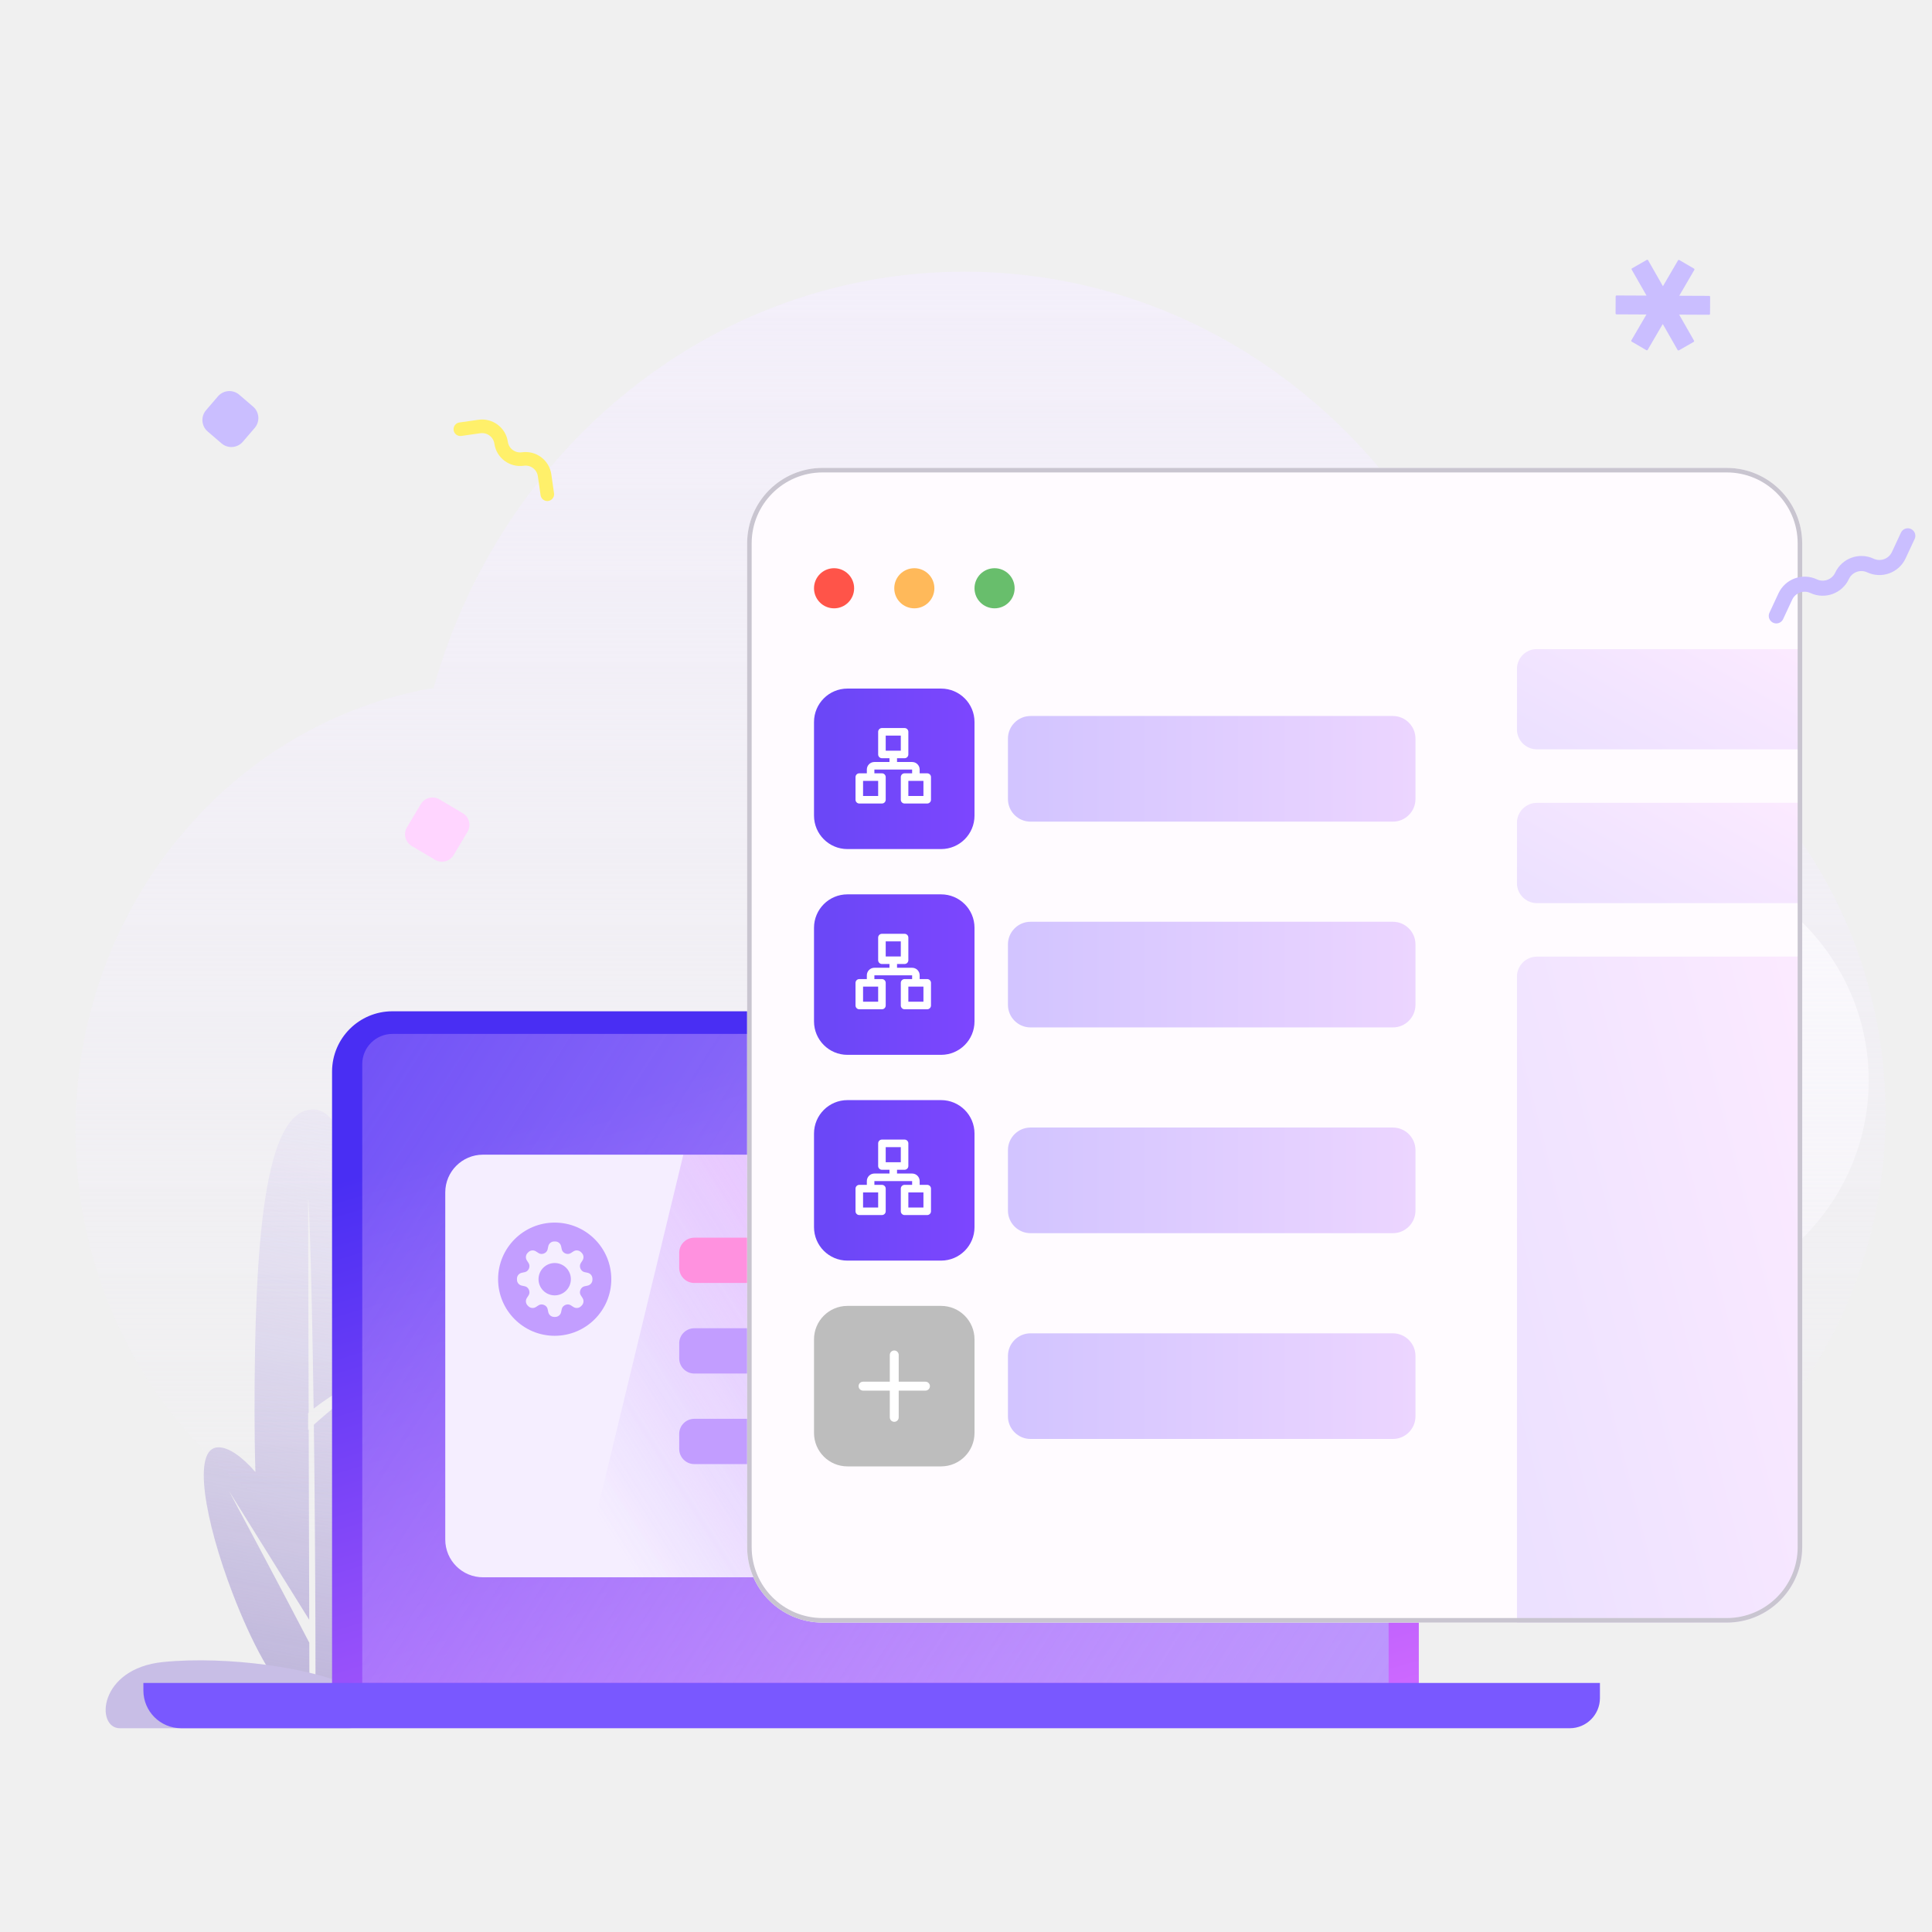
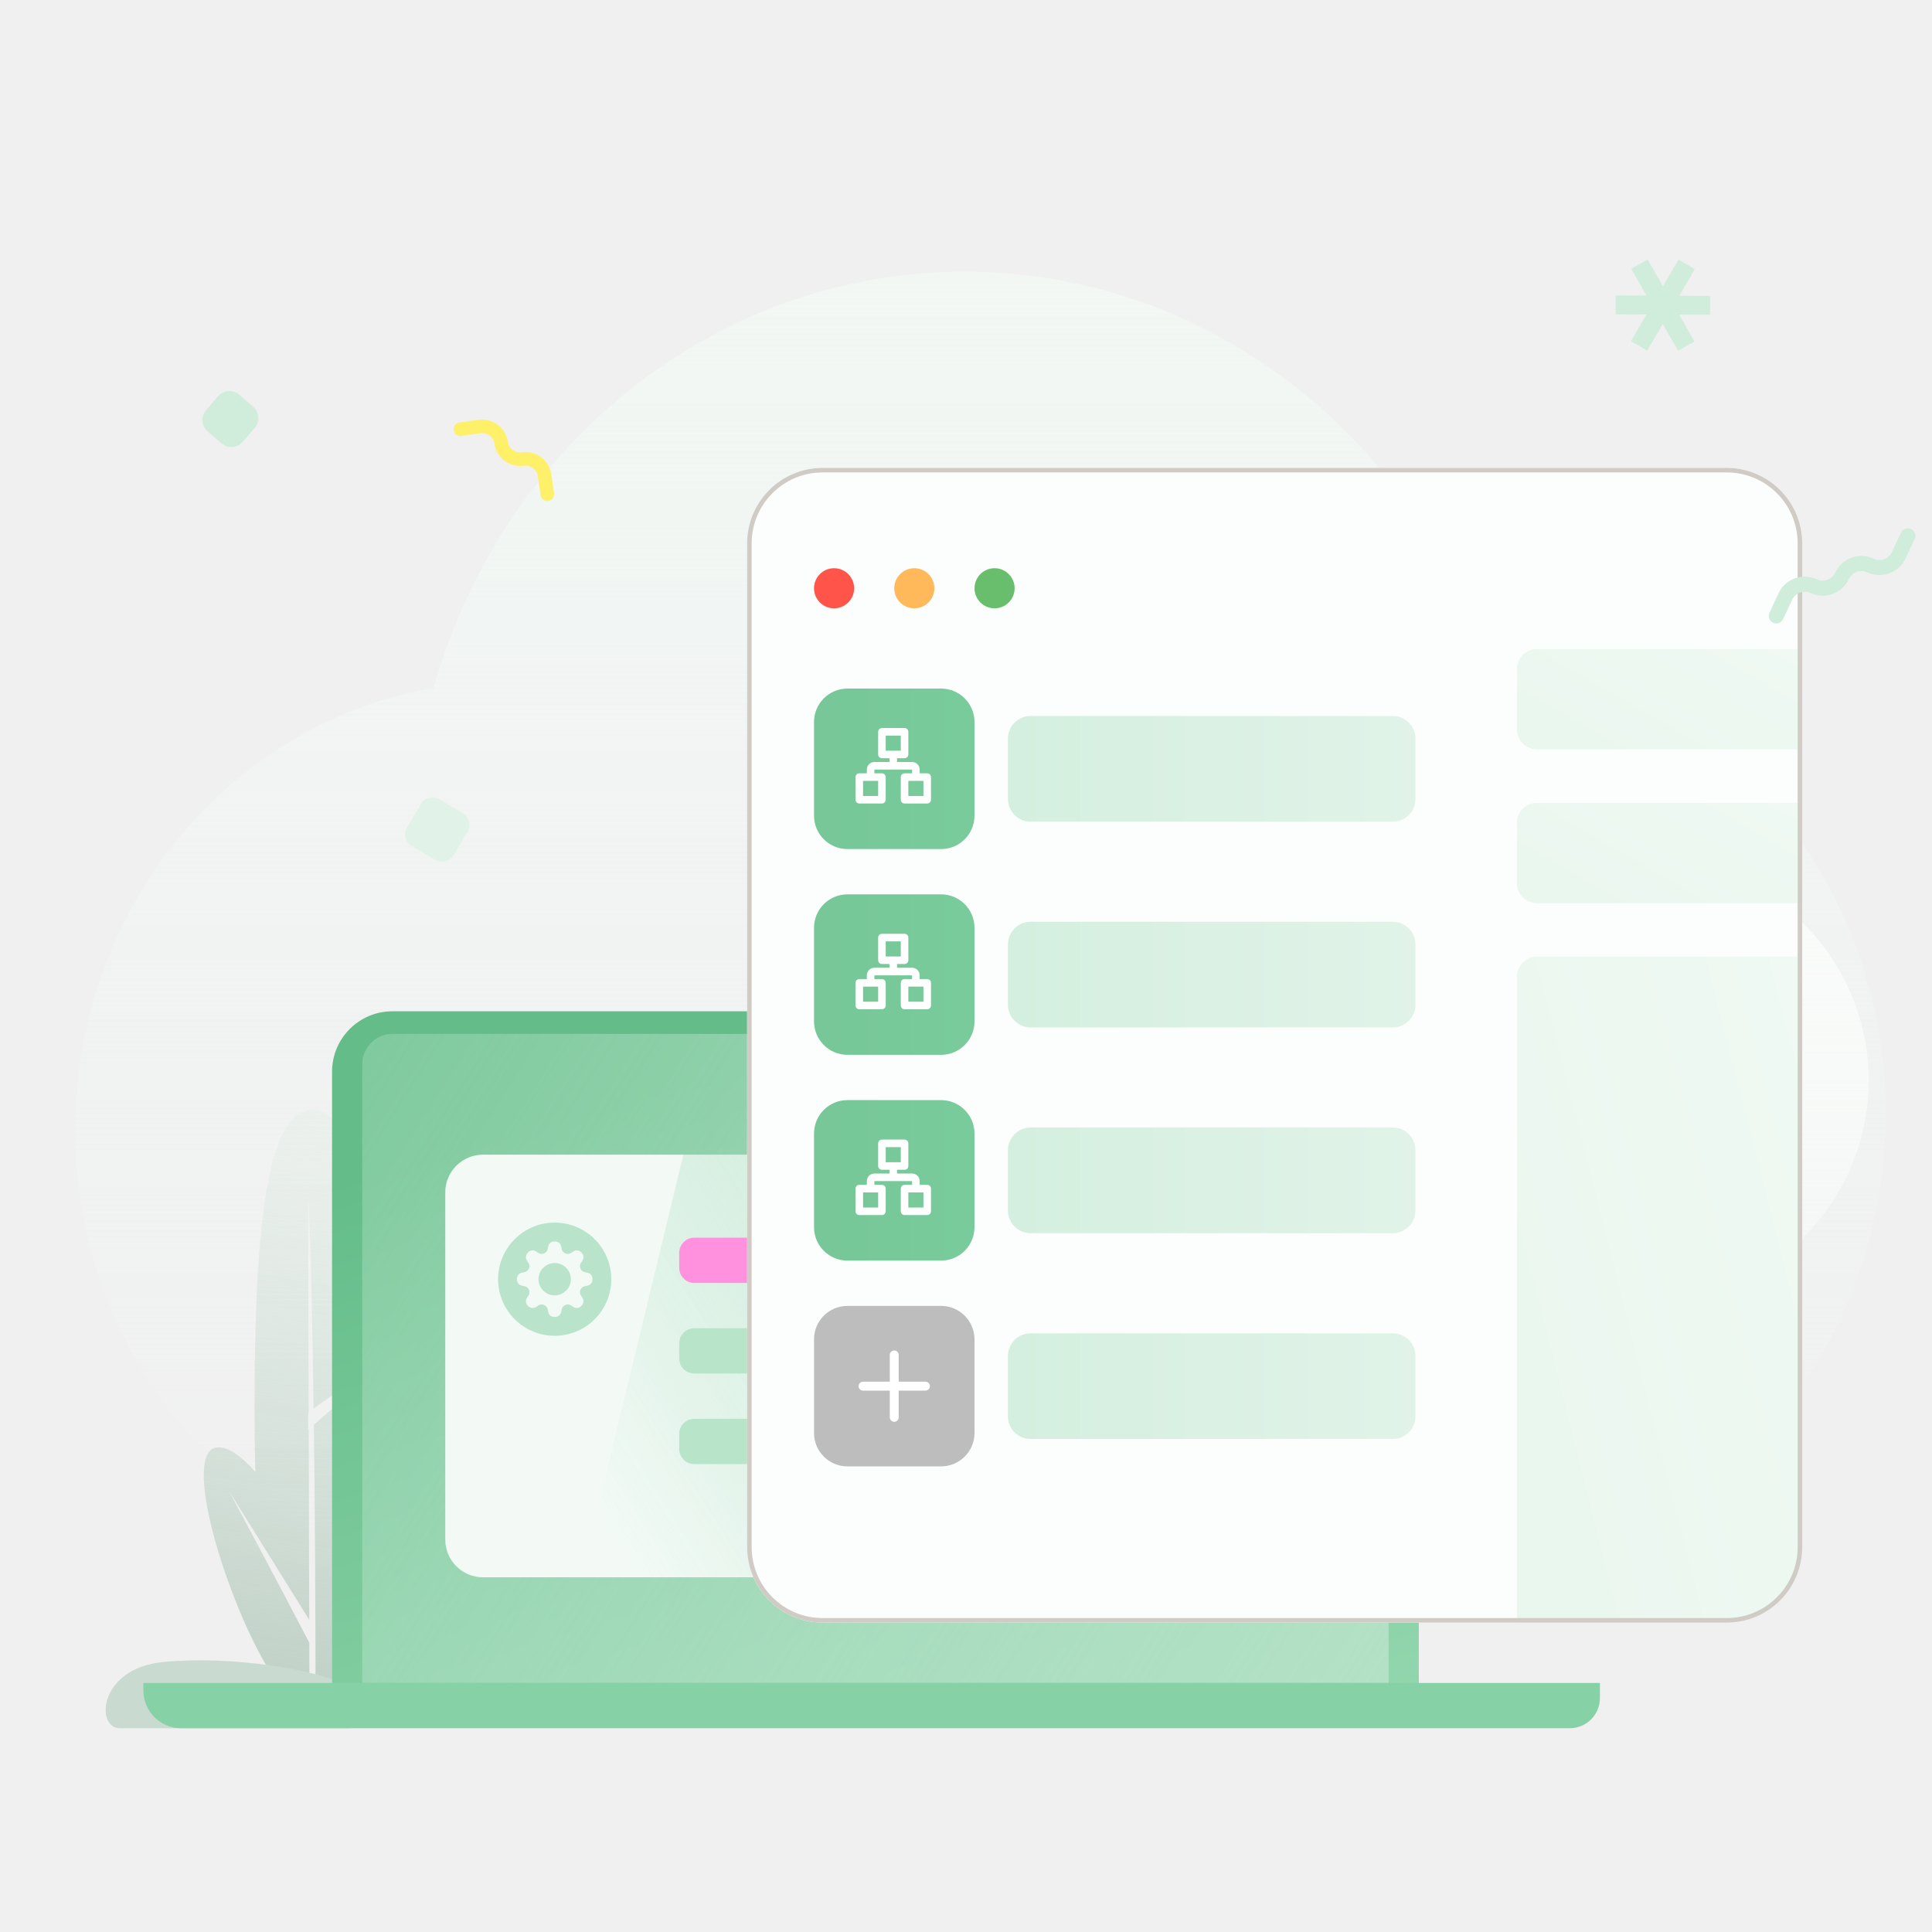
<svg xmlns="http://www.w3.org/2000/svg" width="256" height="256" viewBox="0 0 256 256" fill="none">
  <path fill-rule="evenodd" clip-rule="evenodd" d="M183.392 208.572H74.295C71.772 208.933 69.195 209.12 66.578 209.12C63.96 209.12 61.384 208.933 58.861 208.572H54.472V207.758C29.042 201.941 10 178.181 10 149.755C10 120.228 30.545 95.736 57.453 91.158C66.408 59.273 94.515 36 127.804 36C159.415 36 186.355 56.988 196.657 86.408C226.484 89.273 249.844 115.591 249.844 147.635C249.844 178.056 228.789 203.317 201.135 208.248V208.572H199.1C196.531 208.933 193.909 209.12 191.246 209.12C188.583 209.12 185.961 208.933 183.392 208.572Z" fill="url(#paint0_linear_9679_23375)" />
  <path fill-rule="evenodd" clip-rule="evenodd" d="M140.954 172.951C125.886 171.862 114 159.293 114 143.947C114 128.218 126.487 115.406 142.088 114.883C146.304 97.727 161.789 85 180.246 85C198.135 85 213.232 96.955 217.983 113.311C234.439 113.836 247.613 126.999 247.613 143.161C247.613 158.81 235.261 171.648 219.538 172.923V173.125H140.954V172.951Z" fill="url(#paint1_linear_9679_23375)" />
  <g style="mix-blend-mode:multiply">
    <path fill-rule="evenodd" clip-rule="evenodd" d="M41.814 226.968C46.705 226.275 49.065 209.937 49.237 189.435C50.547 188.411 51.925 187.128 53.337 185.716C57.966 181.087 60.042 175.658 58.492 174.108C57.185 172.801 53.119 174.073 49.1 177.28C48.543 159.889 46.337 147.006 41.487 147.006C34.953 147.006 33.728 164.911 33.728 186.998C33.728 189.755 33.766 192.447 33.843 195.047C32.002 192.933 30.268 191.775 28.952 191.775C25.371 191.775 27.147 201.538 30.811 211.101C33.352 217.735 36.314 223.208 39.024 225.504C39.631 226.299 40.292 226.79 41.008 226.941C41.005 225.59 40.996 222.22 40.983 217.664C37.535 211.012 30.333 197.547 30.333 197.547L40.975 214.632L40.954 207.195L40.954 207.194L40.954 207.187C40.938 201.597 40.921 195.416 40.904 189.399C40.853 189.447 40.826 189.472 40.826 189.472V187.264C40.85 187.243 40.874 187.222 40.898 187.2C40.86 173.284 40.826 160.764 40.826 159.238C40.826 156.859 41.266 165.57 41.559 186.654C45.713 183.369 53.665 179.596 53.665 179.596C47.96 183.247 43.341 187.213 41.587 188.78C41.717 198.846 41.811 211.534 41.814 226.968Z" fill="url(#paint2_linear_9679_23375)" />
  </g>
-   <path d="M15.882 229H46.126C49.006 229 50.806 225.602 46.126 223.337C41.445 221.072 30.284 219.373 21.642 220.223C13.001 221.072 12.641 229 15.882 229Z" fill="#C8BEE6" />
-   <path fill-rule="evenodd" clip-rule="evenodd" d="M219.527 125.238C219.534 124.924 219.538 124.608 219.538 124.292C219.538 102.592 201.947 85 180.246 85C161.789 85 146.304 97.727 142.088 114.883C126.487 115.406 114 128.218 114 143.947C114 159.293 125.886 171.862 140.954 172.951V173.125H219.538V125.238H219.527Z" fill="#D2CCDD" />
+   <path d="M15.882 229H46.126C49.006 229 50.806 225.602 46.126 223.337C41.445 221.072 30.284 219.373 21.642 220.223C13.001 221.072 12.641 229 15.882 229Z" fill="#c9dbd0" />
+   <path fill-rule="evenodd" clip-rule="evenodd" d="M219.527 125.238C219.534 124.924 219.538 124.608 219.538 124.292C219.538 102.592 201.947 85 180.246 85C161.789 85 146.304 97.727 142.088 114.883C126.487 115.406 114 128.218 114 143.947C114 159.293 125.886 171.862 140.954 172.951V173.125H219.538V125.238H219.527Z" fill="#d1d8d4" />
  <path fill-rule="evenodd" clip-rule="evenodd" d="M219.527 125.238C219.534 124.924 219.538 124.608 219.538 124.292C219.538 102.592 201.947 85 180.246 85C161.789 85 146.304 97.727 142.088 114.883C126.487 115.406 114 128.218 114 143.947C114 159.293 125.886 171.862 140.954 172.951V173.125H219.538V125.238H219.527Z" fill="url(#paint3_linear_9679_23375)" />
-   <path fill-rule="evenodd" clip-rule="evenodd" d="M222.346 34.501C222.38 34.441 222.457 34.421 222.517 34.456L224.463 35.591C224.523 35.626 224.543 35.703 224.508 35.762L222.51 39.187L226.475 39.205C226.544 39.205 226.6 39.261 226.6 39.331L226.589 41.584C226.589 41.653 226.533 41.708 226.464 41.708L222.498 41.69L224.465 45.133C224.5 45.193 224.479 45.27 224.419 45.304L222.463 46.422C222.403 46.456 222.326 46.435 222.292 46.375L220.325 42.933L218.327 46.357C218.292 46.417 218.215 46.437 218.156 46.403L216.21 45.267C216.15 45.232 216.13 45.156 216.165 45.096L218.163 41.671L214.197 41.653C214.128 41.653 214.073 41.596 214.073 41.527L214.083 39.274C214.083 39.205 214.14 39.149 214.209 39.15L218.174 39.167L216.207 35.725C216.172 35.665 216.193 35.588 216.253 35.554L218.209 34.436C218.269 34.402 218.346 34.423 218.38 34.483L220.347 37.926L222.346 34.501Z" fill="#CABEFF" />
-   <rect width="6.421" height="6.421" rx="2" transform="matrix(-0.758703 -0.651436 -0.651436 0.758703 35.0544 55.1826)" fill="#CABEFF" />
+   <path fill-rule="evenodd" clip-rule="evenodd" d="M222.346 34.501C222.38 34.441 222.457 34.421 222.517 34.456L224.463 35.591C224.523 35.626 224.543 35.703 224.508 35.762L222.51 39.187L226.475 39.205C226.544 39.205 226.6 39.261 226.6 39.331L226.589 41.584C226.589 41.653 226.533 41.708 226.464 41.708L222.498 41.69L224.465 45.133C224.5 45.193 224.479 45.27 224.419 45.304L222.463 46.422C222.403 46.456 222.326 46.435 222.292 46.375L220.325 42.933L218.327 46.357C218.292 46.417 218.215 46.437 218.156 46.403L216.21 45.267C216.15 45.232 216.13 45.156 216.165 45.096L218.163 41.671L214.197 41.653C214.128 41.653 214.073 41.596 214.073 41.527L214.083 39.274C214.083 39.205 214.14 39.149 214.209 39.15L218.174 39.167L216.207 35.725C216.172 35.665 216.193 35.588 216.253 35.554L218.209 34.436C218.269 34.402 218.346 34.423 218.38 34.483L220.347 37.926L222.346 34.501Z" fill="#d0eddc" />
+   <rect width="6.421" height="6.421" rx="2" transform="matrix(-0.758703 -0.651436 -0.651436 0.758703 35.0544 55.1826)" fill="#d0eddc" />
  <path d="M44 142C44 137.582 47.582 134 52 134H180C184.418 134 188 137.582 188 142V227H44V142Z" fill="url(#paint4_linear_9679_23375)" />
  <path d="M48 141C48 138.791 49.791 137 52 137H180C182.209 137 184 138.791 184 141V223H48V141Z" fill="url(#paint5_linear_9679_23375)" />
-   <path d="M19 223H212V225C212 227.209 210.209 229 208 229H24C21.239 229 19 226.761 19 224V223Z" fill="#7958FF" />
-   <path d="M106 137H126V139C126 141.209 124.209 143 122 143H110C107.791 143 106 141.209 106 139V137Z" fill="#947DFF" />
-   <rect x="59" y="153" width="110" height="56" rx="5" fill="#F5EEFF" />
+   <path d="M19 223H212V225C212 227.209 210.209 229 208 229H24C21.239 229 19 226.761 19 224V223Z" fill="#86d1a5" />
+   <path d="M106 137H126V139C126 141.209 124.209 143 122 143H110C107.791 143 106 141.209 106 139V137Z" fill="#a1dbb9" />
+   <rect x="59" y="153" width="110" height="56" rx="5" fill="#f3faf6" />
  <g style="mix-blend-mode:multiply" opacity="0.6">
    <path d="M90.548 153H118.999V200C118.999 204.971 114.97 209 109.999 209H76.999L90.548 153Z" fill="url(#paint6_linear_9679_23375)" />
  </g>
  <rect x="90" y="164" width="68" height="6" rx="2" fill="#FF91DF" />
-   <rect x="90" y="176" width="68" height="6" rx="2" fill="#C29DFF" />
-   <rect x="90" y="188" width="68" height="6" rx="2" fill="#C29DFF" />
-   <circle cx="73.5" cy="169.5" r="7.5" fill="#C39EFF" />
+   <rect x="90" y="176" width="68" height="6" rx="2" fill="#b8e4ca" />
+   <rect x="90" y="188" width="68" height="6" rx="2" fill="#b8e4ca" />
+   <circle cx="73.5" cy="169.5" r="7.5" fill="#b9e4cb" />
  <mask id="mask0_9679_23375" style="mask-type:alpha" maskUnits="userSpaceOnUse" x="66" y="162" width="15" height="15">
    <circle cx="73.5" cy="169.5" r="7.5" fill="#FF91DF" />
  </mask>
  <g mask="url(#mask0_9679_23375)">
-     <path d="M73.434 164.5C73.058 164.5 72.732 164.762 72.652 165.13L72.56 165.555C72.507 165.801 72.318 165.994 72.085 166.09C71.852 166.187 71.586 166.182 71.373 166.046L71.01 165.812C70.694 165.609 70.278 165.653 70.012 165.919L69.919 166.012C69.653 166.278 69.609 166.694 69.812 167.01L70.046 167.373C70.182 167.586 70.187 167.852 70.091 168.085C69.994 168.318 69.801 168.507 69.555 168.56L69.13 168.652C68.762 168.732 68.5 169.058 68.5 169.434V169.566C68.5 169.942 68.762 170.268 69.13 170.348L69.555 170.44C69.801 170.493 69.994 170.682 70.091 170.915C70.187 171.148 70.182 171.414 70.046 171.627L69.812 171.99C69.609 172.306 69.653 172.722 69.919 172.988L70.012 173.081C70.278 173.347 70.694 173.391 71.01 173.188L71.374 172.954C71.586 172.818 71.852 172.813 72.085 172.91C72.318 173.006 72.507 173.199 72.56 173.445L72.652 173.87C72.732 174.238 73.058 174.5 73.434 174.5H73.566C73.942 174.5 74.268 174.238 74.348 173.87L74.44 173.445C74.493 173.199 74.682 173.006 74.915 172.91C75.148 172.813 75.414 172.818 75.627 172.954L75.99 173.188C76.306 173.391 76.722 173.347 76.988 173.081L77.081 172.988C77.347 172.722 77.391 172.306 77.188 171.99L76.954 171.627C76.818 171.414 76.813 171.148 76.909 170.915C77.006 170.682 77.199 170.493 77.445 170.44L77.87 170.348C78.238 170.268 78.5 169.942 78.5 169.566V169.434C78.5 169.058 78.238 168.732 77.87 168.652L77.445 168.56C77.199 168.507 77.006 168.318 76.909 168.085C76.813 167.852 76.818 167.586 76.954 167.373L77.188 167.01C77.391 166.694 77.347 166.278 77.081 166.012L76.988 165.919C76.722 165.653 76.306 165.609 75.99 165.812L75.626 166.046C75.414 166.182 75.148 166.187 74.915 166.09C74.682 165.994 74.493 165.801 74.44 165.555L74.348 165.13C74.268 164.762 73.942 164.5 73.566 164.5H73.434ZM73.5 167.357C74.683 167.357 75.643 168.317 75.643 169.5C75.643 170.684 74.683 171.643 73.5 171.643C72.317 171.643 71.357 170.684 71.357 169.5C71.357 168.317 72.317 167.357 73.5 167.357Z" fill="#F5EEFF" />
+     <path d="M73.434 164.5C73.058 164.5 72.732 164.762 72.652 165.13L72.56 165.555C72.507 165.801 72.318 165.994 72.085 166.09C71.852 166.187 71.586 166.182 71.373 166.046L71.01 165.812C70.694 165.609 70.278 165.653 70.012 165.919L69.919 166.012C69.653 166.278 69.609 166.694 69.812 167.01L70.046 167.373C70.182 167.586 70.187 167.852 70.091 168.085C69.994 168.318 69.801 168.507 69.555 168.56L69.13 168.652C68.762 168.732 68.5 169.058 68.5 169.434V169.566C68.5 169.942 68.762 170.268 69.13 170.348L69.555 170.44C69.801 170.493 69.994 170.682 70.091 170.915C70.187 171.148 70.182 171.414 70.046 171.627L69.812 171.99C69.609 172.306 69.653 172.722 69.919 172.988L70.012 173.081C70.278 173.347 70.694 173.391 71.01 173.188L71.374 172.954C71.586 172.818 71.852 172.813 72.085 172.91C72.318 173.006 72.507 173.199 72.56 173.445L72.652 173.87C72.732 174.238 73.058 174.5 73.434 174.5H73.566C73.942 174.5 74.268 174.238 74.348 173.87L74.44 173.445C74.493 173.199 74.682 173.006 74.915 172.91C75.148 172.813 75.414 172.818 75.627 172.954L75.99 173.188C76.306 173.391 76.722 173.347 76.988 173.081L77.081 172.988C77.347 172.722 77.391 172.306 77.188 171.99L76.954 171.627C76.818 171.414 76.813 171.148 76.909 170.915C77.006 170.682 77.199 170.493 77.445 170.44L77.87 170.348C78.238 170.268 78.5 169.942 78.5 169.566V169.434C78.5 169.058 78.238 168.732 77.87 168.652L77.445 168.56C77.199 168.507 77.006 168.318 76.909 168.085C76.813 167.852 76.818 167.586 76.954 167.373L77.188 167.01C77.391 166.694 77.347 166.278 77.081 166.012L76.988 165.919C76.722 165.653 76.306 165.609 75.99 165.812L75.626 166.046C75.414 166.182 75.148 166.187 74.915 166.09C74.682 165.994 74.493 165.801 74.44 165.555L74.348 165.13C74.268 164.762 73.942 164.5 73.566 164.5H73.434ZM73.5 167.357C74.683 167.357 75.643 168.317 75.643 169.5C75.643 170.684 74.683 171.643 73.5 171.643C72.317 171.643 71.357 170.684 71.357 169.5C71.357 168.317 72.317 167.357 73.5 167.357Z" fill="#f3faf6" />
  </g>
  <g clip-path="url(#clip0_9679_23375)">
-     <rect x="99" y="62" width="139.8" height="153" rx="10" fill="#FFFBFF" />
+     <rect x="99" y="62" width="139.8" height="153" rx="10" fill="#fcfefd" />
    <circle cx="110.519" cy="77.949" r="2.658" fill="#FF5449" />
    <circle cx="121.152" cy="77.949" r="2.658" fill="#FFB95A" />
    <circle cx="131.785" cy="77.949" r="2.658" fill="#68BE6C" />
    <rect x="107.861" y="91.24" width="21.266" height="21.266" rx="4.43" fill="url(#paint7_linear_9679_23375)" />
    <path fill-rule="evenodd" clip-rule="evenodd" d="M117.361 97.469V99.469H119.361V97.469H117.361ZM116.861 96.469C116.585 96.469 116.361 96.693 116.361 96.969V99.969C116.361 100.245 116.585 100.469 116.861 100.469H119.861C120.137 100.469 120.361 100.245 120.361 99.969V96.969C120.361 96.693 120.137 96.469 119.861 96.469H116.861ZM114.361 103.469V105.469H116.361V103.469H114.361ZM113.861 102.469C113.585 102.469 113.361 102.692 113.361 102.969V105.969C113.361 106.245 113.585 106.469 113.861 106.469H116.861C117.137 106.469 117.361 106.245 117.361 105.969V102.969C117.361 102.692 117.137 102.469 116.861 102.469H115.861V101.969H120.861V102.469H119.861C119.585 102.469 119.361 102.692 119.361 102.969V105.969C119.361 106.245 119.585 106.469 119.861 106.469H122.861C123.137 106.469 123.361 106.245 123.361 105.969V102.969C123.361 102.692 123.137 102.469 122.861 102.469H121.861V101.969C121.861 101.417 121.413 100.969 120.861 100.969H118.861V100.469H117.861V100.969H115.861C115.309 100.969 114.861 101.417 114.861 101.969V102.469H113.861ZM120.361 105.469V103.469H122.361V105.469H120.361Z" fill="white" />
    <rect x="133.557" y="94.873" width="54" height="14" rx="3" fill="url(#paint8_linear_9679_23375)" />
    <rect x="107.861" y="118.506" width="21.266" height="21.266" rx="4.43" fill="url(#paint9_linear_9679_23375)" />
    <path fill-rule="evenodd" clip-rule="evenodd" d="M117.361 124.734V126.734H119.361V124.734H117.361ZM116.861 123.734C116.585 123.734 116.361 123.958 116.361 124.234V127.234C116.361 127.511 116.585 127.734 116.861 127.734H119.861C120.137 127.734 120.361 127.511 120.361 127.234V124.234C120.361 123.958 120.137 123.734 119.861 123.734H116.861ZM114.361 130.734V132.734H116.361V130.734H114.361ZM113.861 129.734C113.585 129.734 113.361 129.958 113.361 130.234V133.234C113.361 133.51 113.585 133.734 113.861 133.734H116.861C117.137 133.734 117.361 133.51 117.361 133.234V130.234C117.361 129.958 117.137 129.734 116.861 129.734H115.861V129.234H120.861V129.734H119.861C119.585 129.734 119.361 129.958 119.361 130.234V133.234C119.361 133.51 119.585 133.734 119.861 133.734H122.861C123.137 133.734 123.361 133.51 123.361 133.234V130.234C123.361 129.958 123.137 129.734 122.861 129.734H121.861V129.234C121.861 128.682 121.413 128.234 120.861 128.234H118.861V127.735H117.861V128.234H115.861C115.309 128.234 114.861 128.682 114.861 129.234V129.734H113.861ZM120.361 132.734V130.734H122.361V132.734H120.361Z" fill="white" />
    <rect x="133.557" y="122.139" width="54" height="14" rx="3" fill="url(#paint10_linear_9679_23375)" />
    <rect x="107.861" y="145.771" width="21.266" height="21.266" rx="4.43" fill="url(#paint11_linear_9679_23375)" />
    <path fill-rule="evenodd" clip-rule="evenodd" d="M117.361 152V154H119.361V152H117.361ZM116.861 151C116.585 151 116.361 151.224 116.361 151.5V154.5C116.361 154.776 116.585 155 116.861 155H119.861C120.137 155 120.361 154.776 120.361 154.5V151.5C120.361 151.224 120.137 151 119.861 151H116.861ZM114.361 158V160H116.361V158H114.361ZM113.861 157C113.585 157 113.361 157.224 113.361 157.5V160.5C113.361 160.776 113.585 161 113.861 161H116.861C117.137 161 117.361 160.776 117.361 160.5V157.5C117.361 157.224 117.137 157 116.861 157H115.861V156.5H120.861V157H119.861C119.585 157 119.361 157.224 119.361 157.5V160.5C119.361 160.776 119.585 161 119.861 161H122.861C123.137 161 123.361 160.776 123.361 160.5V157.5C123.361 157.224 123.137 157 122.861 157H121.861V156.5C121.861 155.948 121.413 155.5 120.861 155.5H118.861V155H117.861V155.5H115.861C115.309 155.5 114.861 155.948 114.861 156.5V157H113.861ZM120.361 160V158H122.361V160H120.361Z" fill="white" />
    <rect x="133.557" y="149.404" width="54" height="14" rx="3" fill="url(#paint12_linear_9679_23375)" />
    <rect x="107.861" y="173.038" width="21.266" height="21.266" rx="4.43" fill="#BDBDBD" />
    <path d="M122.629 183.081H119.084V179.537C119.084 179.38 119.022 179.23 118.911 179.119C118.8 179.009 118.65 178.946 118.494 178.946C118.337 178.946 118.187 179.009 118.076 179.119C117.965 179.23 117.903 179.38 117.903 179.537V183.081H114.359C114.202 183.081 114.052 183.144 113.941 183.254C113.83 183.365 113.768 183.515 113.768 183.672C113.768 183.829 113.83 183.979 113.941 184.09C114.052 184.201 114.202 184.263 114.359 184.263H117.903V187.807C117.903 187.964 117.965 188.114 118.076 188.225C118.187 188.336 118.337 188.398 118.494 188.398C118.65 188.398 118.8 188.336 118.911 188.225C119.022 188.114 119.084 187.964 119.084 187.807V184.263H122.629C122.785 184.263 122.936 184.201 123.046 184.09C123.157 183.979 123.219 183.829 123.219 183.672C123.219 183.515 123.157 183.365 123.046 183.254C122.936 183.144 122.785 183.081 122.629 183.081Z" fill="white" />
    <rect x="133.557" y="176.671" width="54" height="14" rx="3" fill="url(#paint13_linear_9679_23375)" />
    <g clip-path="url(#clip1_9679_23375)">
      <g clip-path="url(#clip2_9679_23375)">
        <rect opacity="0.2" x="201" y="86" width="50.506" height="13.291" rx="2.658" fill="url(#paint14_linear_9679_23375)" />
        <rect opacity="0.2" x="201" y="106.38" width="50.506" height="13.291" rx="2.658" fill="url(#paint15_linear_9679_23375)" />
        <rect opacity="0.2" x="201" y="126.76" width="51" height="92" rx="2.658" fill="url(#paint16_linear_9679_23375)" />
      </g>
    </g>
  </g>
-   <rect x="99.3" y="62.3" width="139.2" height="152.4" rx="9.7" stroke="#C9C5D0" stroke-width="0.6" />
-   <rect width="7.195" height="7.186" rx="1.8" transform="matrix(0.859426 0.511261 -0.513216 0.85826 56.6882 105)" fill="#FFD5FF" />
-   <path d="M252.791 71L251.596 73.564C250.937 74.98 249.254 75.593 247.838 74.934V74.934C246.422 74.274 244.74 74.888 244.08 76.304V76.304C243.421 77.72 241.738 78.333 240.322 77.674V77.674C238.906 77.014 237.223 77.627 236.564 79.043L235.37 81.607" stroke="#CABEFF" stroke-width="2" stroke-linecap="round" stroke-linejoin="round" />
+   <rect x="99.3" y="62.3" width="139.2" height="152.4" rx="9.7" stroke="#d0ccc5" stroke-width="0.6" />
+   <rect width="7.195" height="7.186" rx="1.8" transform="matrix(0.859426 0.511261 -0.513216 0.85826 56.6882 105)" fill="#e1f3e8" />
+   <path d="M252.791 71L251.596 73.564C250.937 74.98 249.254 75.593 247.838 74.934V74.934C246.422 74.274 244.74 74.888 244.08 76.304V76.304C243.421 77.72 241.738 78.333 240.322 77.674V77.674C238.906 77.014 237.223 77.627 236.564 79.043L235.37 81.607" stroke="#d0eddc" stroke-width="2" stroke-linecap="round" stroke-linejoin="round" />
  <path d="M72.521 65.489L72.161 62.976C71.962 61.587 70.673 60.623 69.281 60.822V60.822C67.889 61.02 66.599 60.056 66.4 58.668V58.668C66.201 57.279 64.912 56.315 63.52 56.514L61 56.873" stroke="#FFF06A" stroke-width="1.8" stroke-linecap="round" stroke-linejoin="round" />
  <defs>
    <linearGradient id="paint0_linear_9679_23375" x1="129.922" y1="36" x2="129.922" y2="209.12" gradientUnits="userSpaceOnUse">
-       <stop stop-color="#F3EFFA" />
-       <stop offset="1" stop-color="#F3EFFA" stop-opacity="0" />
+       <stop stop-color="#f2f7f4" />
+       <stop offset="1" stop-color="#f2f7f4" stop-opacity="0" />
    </linearGradient>
    <linearGradient id="paint1_linear_9679_23375" x1="180.807" y1="85" x2="180.807" y2="232.5" gradientUnits="userSpaceOnUse">
-       <stop stop-color="#FEFDFF" />
-       <stop offset="1" stop-color="#FAF7FF" stop-opacity="0" />
+       <stop stop-color="#fefefe" />
+       <stop offset="1" stop-color="#f9fdfb" stop-opacity="0" />
    </linearGradient>
    <linearGradient id="paint2_linear_9679_23375" x1="42.861" y1="228.869" x2="57.649" y2="145.844" gradientUnits="userSpaceOnUse">
-       <stop stop-color="#C7BDE6" />
-       <stop offset="1" stop-color="#E4DBFF" stop-opacity="0.16" />
+       <stop stop-color="#c8dbd0" />
+       <stop offset="1" stop-color="#e5f5ec" stop-opacity="0.16" />
    </linearGradient>
    <linearGradient id="paint3_linear_9679_23375" x1="166.769" y1="85" x2="166.769" y2="232.5" gradientUnits="userSpaceOnUse">
-       <stop stop-color="#FEFDFF" />
-       <stop offset="1" stop-color="#FAF7FF" stop-opacity="0" />
+       <stop stop-color="#fefefe" />
+       <stop offset="1" stop-color="#f9fdfb" stop-opacity="0" />
    </linearGradient>
    <linearGradient id="paint4_linear_9679_23375" x1="112.556" y1="136.099" x2="143.327" y2="238.121" gradientUnits="userSpaceOnUse">
-       <stop stop-color="#492EF3" />
-       <stop offset="1" stop-color="#CF69FF" />
+       <stop stop-color="#64bd89" />
+       <stop offset="1" stop-color="#92d6ae" />
    </linearGradient>
    <linearGradient id="paint5_linear_9679_23375" x1="184" y1="223.001" x2="-25" y2="90.001" gradientUnits="userSpaceOnUse">
-       <stop stop-color="#BC97FD" />
-       <stop offset="1" stop-color="#BC97FD" stop-opacity="0" />
+       <stop stop-color="#b3e1c6" />
+       <stop offset="1" stop-color="#b3e1c6" stop-opacity="0" />
    </linearGradient>
    <linearGradient id="paint6_linear_9679_23375" x1="120.59" y1="178.664" x2="80.951" y2="203.746" gradientUnits="userSpaceOnUse">
-       <stop stop-color="#ECB6FF" />
-       <stop offset="1" stop-color="#BE9BFF" stop-opacity="0" />
+       <stop stop-color="#caebd8" />
+       <stop offset="1" stop-color="#b7e3c9" stop-opacity="0" />
    </linearGradient>
    <linearGradient id="paint7_linear_9679_23375" x1="109.423" y1="101.855" x2="131.77" y2="101.855" gradientUnits="userSpaceOnUse">
-       <stop stop-color="#6B47F7" />
-       <stop offset="1" stop-color="#7F46FF" />
+       <stop stop-color="#77c798" />
+       <stop offset="1" stop-color="#79cc9c" />
    </linearGradient>
    <linearGradient id="paint8_linear_9679_23375" x1="134.307" y1="101.348" x2="187.557" y2="101.348" gradientUnits="userSpaceOnUse">
-       <stop stop-color="#D2C4FF" />
-       <stop offset="1" stop-color="#ECD5FF" />
+       <stop stop-color="#d4efdf" />
+       <stop offset="1" stop-color="#e1f3e8" />
    </linearGradient>
    <linearGradient id="paint9_linear_9679_23375" x1="109.423" y1="129.121" x2="131.77" y2="129.121" gradientUnits="userSpaceOnUse">
-       <stop stop-color="#6B47F7" />
-       <stop offset="1" stop-color="#7F46FF" />
+       <stop stop-color="#77c798" />
+       <stop offset="1" stop-color="#79cc9c" />
    </linearGradient>
    <linearGradient id="paint10_linear_9679_23375" x1="134.307" y1="128.614" x2="187.557" y2="128.614" gradientUnits="userSpaceOnUse">
-       <stop stop-color="#D2C4FF" />
-       <stop offset="1" stop-color="#ECD5FF" />
+       <stop stop-color="#d4efdf" />
+       <stop offset="1" stop-color="#e1f3e8" />
    </linearGradient>
    <linearGradient id="paint11_linear_9679_23375" x1="109.423" y1="156.387" x2="131.77" y2="156.387" gradientUnits="userSpaceOnUse">
-       <stop stop-color="#6B47F7" />
-       <stop offset="1" stop-color="#7F46FF" />
+       <stop stop-color="#77c798" />
+       <stop offset="1" stop-color="#79cc9c" />
    </linearGradient>
    <linearGradient id="paint12_linear_9679_23375" x1="134.307" y1="155.879" x2="187.557" y2="155.879" gradientUnits="userSpaceOnUse">
-       <stop stop-color="#D2C4FF" />
-       <stop offset="1" stop-color="#ECD5FF" />
+       <stop stop-color="#d4efdf" />
+       <stop offset="1" stop-color="#e1f3e8" />
    </linearGradient>
    <linearGradient id="paint13_linear_9679_23375" x1="134.307" y1="183.146" x2="187.557" y2="183.146" gradientUnits="userSpaceOnUse">
-       <stop stop-color="#D2C4FF" />
-       <stop offset="1" stop-color="#ECD5FF" />
+       <stop stop-color="#d4efdf" />
+       <stop offset="1" stop-color="#e1f3e8" />
    </linearGradient>
    <linearGradient id="paint14_linear_9679_23375" x1="194.797" y1="92.646" x2="209.282" y2="67.446" gradientUnits="userSpaceOnUse">
-       <stop stop-color="#A278FF" />
-       <stop offset="1" stop-color="#F3A8FF" />
+       <stop stop-color="#9ddab6" />
+       <stop offset="1" stop-color="#c0e7d0" />
    </linearGradient>
    <linearGradient id="paint15_linear_9679_23375" x1="194.797" y1="113.025" x2="209.282" y2="87.826" gradientUnits="userSpaceOnUse">
-       <stop stop-color="#A278FF" />
-       <stop offset="1" stop-color="#F3A8FF" />
+       <stop stop-color="#9ddab6" />
+       <stop offset="1" stop-color="#c0e7d0" />
    </linearGradient>
    <linearGradient id="paint16_linear_9679_23375" x1="194.737" y1="172.76" x2="250.069" y2="158.716" gradientUnits="userSpaceOnUse">
-       <stop stop-color="#A278FF" />
-       <stop offset="1" stop-color="#F3A8FF" />
+       <stop stop-color="#9ddab6" />
+       <stop offset="1" stop-color="#c0e7d0" />
    </linearGradient>
    <clipPath id="clip0_9679_23375">
      <rect x="99" y="62" width="139.8" height="153" rx="10" fill="white" />
    </clipPath>
    <clipPath id="clip1_9679_23375">
      <rect width="47" height="140" fill="white" transform="translate(192 75)" />
    </clipPath>
    <clipPath id="clip2_9679_23375">
      <rect width="51" height="149" fill="white" transform="translate(201 86)" />
    </clipPath>
  </defs>
</svg>
